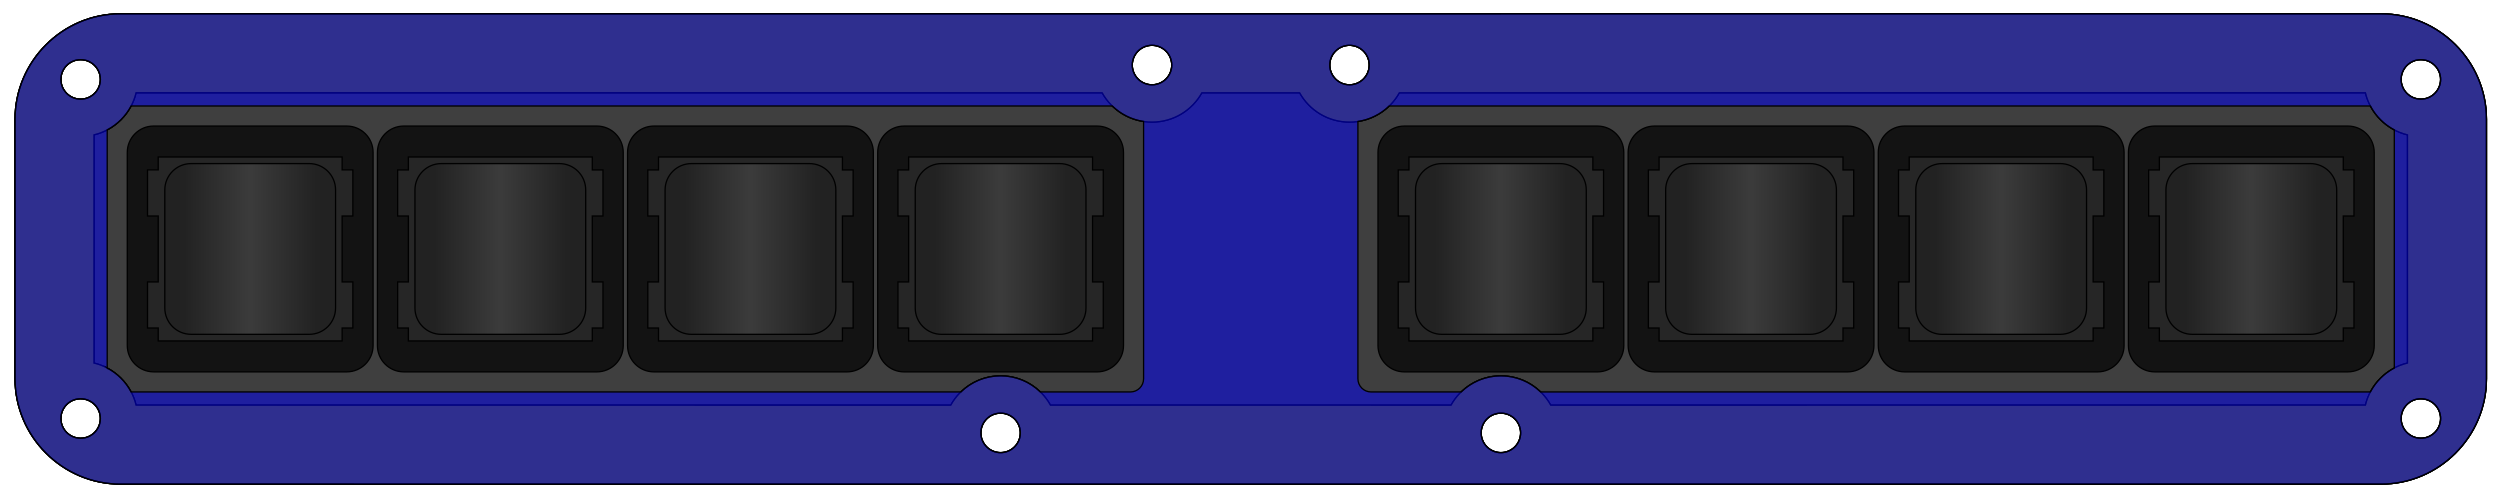
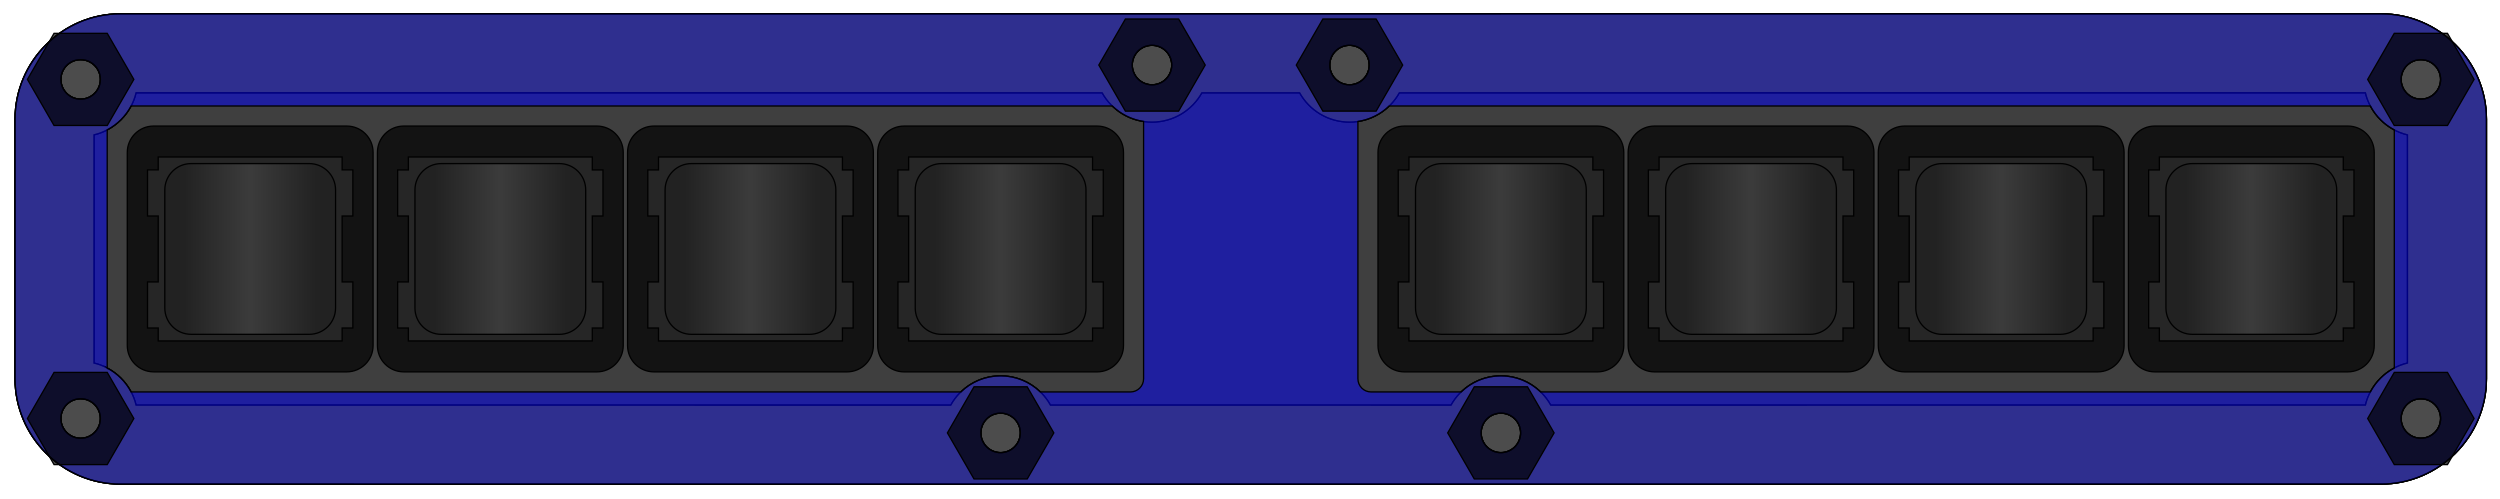
<svg xmlns="http://www.w3.org/2000/svg" height="142.946" stroke-opacity="1" viewBox="0 0 717 143" font-size="1" width="717.432" stroke="rgb(0,0,0)" version="1.1">
  <defs />
  <g stroke-linejoin="miter" stroke-opacity="1.0" fill-opacity="0.5" stroke="rgb(0,0,0)" stroke-width="0.378" fill="rgb(0,0,0)" stroke-linecap="butt" stroke-miterlimit="10.0">
    <path d="M 3.969,108.737 c 0,-24.844 0.001,-49.688 0.001 -74.532c 0,-16.608 13.629,-30.236 30.237 -30.236c 23.937,0 47.874,0.001 71.811 0.001c 0.907,0 1.814,0 2.721 0c 0.002,-0 0.003,-0 0.005 -0c 23.028,0 46.057,0.001 69.085 0.001c 0.907,0 1.814,0 2.721 0c 0.002,-0 0.003,-0 0.005 -0c 23.028,0 46.057,0.001 69.085 0.001c 0.907,0 1.814,0 2.721 0c 11.515,0 23.03,0 34.545 0.001c 23.937,-0 47.873,-0 71.81 -0c 23.869,-0 47.738,-0 71.608 -0c 0.068,-0 0.135,-0 0.202 -0c 11.515,-0 23.03,-0 34.545 -0.001c 0.907,-0 1.814,-0 2.721 -0c 23.028,-0 46.057,-0.001 69.085 -0.001c 0.002,-0 0.003,-0 0.005 -0c 0.907,-0 1.814,-0 2.721 -0c 23.028,-0 46.057,-0.001 69.085 -0.001c 0.002,-0 0.003,-0 0.005 -0c 0.907,-0 1.814,-0 2.721 -0c 23.937,-0 47.874,-0.001 71.811 -0.001c 16.608,-0 30.236,13.628 30.237 30.236c 0,24.844 0.001,49.688 0.001 74.532c 0,0 0,0 0 0c 0,16.608 -13.628,30.236 -30.236 30.236c -23.937,0 -47.874,0.001 -71.811 0.001c -0.907,0 -1.814,0 -2.721 0c -23.03,0 -46.06,0.001 -69.09 0.001c -0.907,0 -1.814,0 -2.721 0c -23.03,0 -46.06,0.001 -69.09 0.001c -0.907,0 -1.814,0 -2.721 0c -11.515,0 -23.03,0 -34.545 0.001c -0.067,-0 -0.135,-0 -0.202 -0c -12.355,0 -24.709,0 -37.064 0.001c -0.066,-0 -0.133,-0 -0.199 -0.001c -11.449,-0 -22.898,-0 -34.347 -0c -11.449,-0 -22.898,-0 -34.347 -0c -0.066,0 -0.133,0.001 -0.199 0.001c -12.422,-0 -24.844,-0 -37.266 -0.001c -11.515,-0 -23.03,-0 -34.545 -0.001c -0.907,-0 -1.814,-0 -2.721 -0c -23.03,-0 -46.06,-0.001 -69.09 -0.001c -0.907,-0 -1.814,-0 -2.721 -0c -23.03,-0 -46.06,-0.001 -69.09 -0.001c -0.907,-0 -1.814,-0 -2.721 -0c -23.937,-0 -47.874,-0.001 -71.811 -0.001c -16.608,-0 -30.236,-13.629 -30.236 -30.236c 0,-0 0,-0 -0 -0ZM 17.128,120.144 c 0,3.131 2.538,5.669 5.669 5.669c 3.131,-0 5.669,-2.538 5.669 -5.669c 0,-3.131 -2.538,-5.669 -5.669 -5.669c -3.131,-0 -5.669,2.538 -5.669 5.669ZM 17.13,22.797 c 0,3.131 2.538,5.669 5.669 5.669c 3.131,-0 5.669,-2.538 5.669 -5.669c 0,-3.131 -2.538,-5.669 -5.669 -5.669c -3.131,-0 -5.669,2.538 -5.669 5.669ZM 281.235,124.275 c 0,3.131 2.538,5.669 5.669 5.669c 3.131,-0 5.669,-2.538 5.669 -5.669c 0,-3.131 -2.538,-5.669 -5.669 -5.669c -3.131,-0 -5.669,2.538 -5.669 5.669ZM 324.7,18.675 c 0,3.131 2.538,5.669 5.669 5.669c 3.131,-0 5.669,-2.538 5.669 -5.669c 0,-3.131 -2.538,-5.669 -5.669 -5.669c -3.131,-0 -5.669,2.538 -5.669 5.669ZM 381.393,18.675 c 0,3.131 2.538,5.669 5.669 5.669c 3.131,-0 5.669,-2.538 5.669 -5.669c 0,-3.131 -2.538,-5.669 -5.669 -5.669c -3.131,-0 -5.669,2.538 -5.669 5.669ZM 424.858,124.275 c 0,3.131 2.538,5.669 5.669 5.669c 3.131,-0 5.669,-2.538 5.669 -5.669c 0,-3.131 -2.538,-5.669 -5.669 -5.669c -3.131,-0 -5.669,2.538 -5.669 5.669ZM 688.964,22.797 c 0,3.131 2.538,5.669 5.669 5.669c 3.131,-0 5.669,-2.538 5.669 -5.669c 0,-3.131 -2.538,-5.669 -5.669 -5.669c -3.131,-0 -5.669,2.538 -5.669 5.669ZM 688.965,120.144 c 0,3.131 2.538,5.669 5.669 5.669c 3.131,-0 5.669,-2.538 5.669 -5.669c 0,-3.131 -2.538,-5.669 -5.669 -5.669c -3.131,-0 -5.669,2.538 -5.669 5.669Z" />
  </g>
  <g stroke-linejoin="miter" stroke-opacity="1.0" fill-opacity="0.5" stroke="rgb(0,0,0)" stroke-width="0.378" fill="rgb(128,128,128)" stroke-linecap="butt" stroke-miterlimit="10.0">
    <path d="M 26.646,104.221 c 0,-21.834 0.001,-43.667 0.001 -65.501c 5.954,-1.434 10.641,-6.12 12.075 -12.074c 22.432,0 44.864,0.001 67.296 0.001c 0.907,0 1.814,0 2.721 0c 0.002,-0 0.003,-0 0.005 -0c 23.028,0 46.057,0.001 69.085 0.001c 0.907,0 1.814,0 2.721 0c 0.002,-0 0.003,-0 0.005 -0c 23.028,0 46.057,0.001 69.085 0.001c 0.907,0 1.814,0 2.721 0c 11.515,0 23.03,0 34.545 0.001c 9.718,-0 19.437,-0 29.155 -0c 2.8,5.013 8.159,8.403 14.309 8.403c 6.15,-0 11.508,-3.39 14.309 -8.403c 4.679,-0 9.359,-0 14.038 -0c 4.679,-0 9.359,-0 14.038 -0c 2.8,5.013 8.159,8.403 14.309 8.403c 6.15,-0 11.508,-3.39 14.309 -8.403c 9.718,-0 19.437,-0 29.155 -0c 11.515,-0 23.03,-0 34.545 -0.001c 0.907,-0 1.814,-0 2.721 -0c 23.028,-0 46.057,-0.001 69.085 -0.001c 0.002,-0 0.003,-0 0.005 -0c 0.907,-0 1.814,-0 2.721 -0c 23.028,-0 46.057,-0.001 69.085 -0.001c 0.002,-0 0.003,-0 0.005 -0c 0.907,-0 1.814,-0 2.721 -0c 22.432,-0 44.864,-0.001 67.296 -0.001c 1.434,5.954 6.121,10.641 12.075 12.074c 0,21.834 0.001,43.667 0.001 65.501c -5.954,1.434 -10.641,6.121 -12.074 12.075c -22.432,0 -44.864,0.001 -67.296 0.001c -0.907,0 -1.814,0 -2.721 0c -23.03,0 -46.06,0.001 -69.09 0.001c -0.907,0 -1.814,0 -2.721 0c -23.03,0 -46.06,0.001 -69.09 0.001c -0.907,0 -1.814,0 -2.721 0c -6.745,0 -13.491,0 -20.236 0c -2.8,-5.013 -8.158,-8.403 -14.308 -8.403c -6.15,-0 -11.509,3.39 -14.309 8.403c -7.652,0 -15.305,0 -22.957 0c -0.033,-0 -0.067,-0 -0.1 -0.001c -11.482,-0 -22.964,-0 -34.446 -0c -11.482,-0 -22.964,-0 -34.446 -0c -0.033,0 -0.067,0.001 -0.1 0.001c -7.652,-0 -15.305,-0 -22.957 -0c -2.8,-5.013 -8.159,-8.403 -14.309 -8.403c -6.15,-0 -11.508,3.39 -14.308 8.403c -6.745,-0 -13.491,-0 -20.236 -0c -0.907,-0 -1.814,-0 -2.721 -0c -23.03,-0 -46.06,-0.001 -69.09 -0.001c -0.907,-0 -1.814,-0 -2.721 -0c -23.03,-0 -46.06,-0.001 -69.09 -0.001c -0.907,-0 -1.814,-0 -2.721 -0c -22.432,-0 -44.864,-0.001 -67.296 -0.001c -1.434,-5.954 -6.12,-10.641 -12.074 -12.075Z" />
  </g>
  <g stroke-linejoin="miter" stroke-opacity="1.0" fill-opacity="0.5" stroke="rgb(0,0,0)" stroke-width="0.378" fill="rgb(255,255,0)" stroke-linecap="butt" stroke-miterlimit="10.0">
    <path d="M 3.969,108.737 c 0,-24.844 0.001,-49.688 0.001 -74.532c 0,-16.608 13.629,-30.236 30.237 -30.236c 23.937,0 47.874,0.001 71.811 0.001c 0.907,0 1.814,0 2.721 0c 0.002,-0 0.003,-0 0.005 -0c 23.028,0 46.057,0.001 69.085 0.001c 0.907,0 1.814,0 2.721 0c 0.002,-0 0.003,-0 0.005 -0c 23.028,0 46.057,0.001 69.085 0.001c 0.907,0 1.814,0 2.721 0c 11.515,0 23.03,0 34.545 0.001c 23.937,-0 47.873,-0 71.81 -0c 23.869,-0 47.738,-0 71.608 -0c 0.068,-0 0.135,-0 0.202 -0c 11.515,-0 23.03,-0 34.545 -0.001c 0.907,-0 1.814,-0 2.721 -0c 23.028,-0 46.057,-0.001 69.085 -0.001c 0.002,-0 0.003,-0 0.005 -0c 0.907,-0 1.814,-0 2.721 -0c 23.028,-0 46.057,-0.001 69.085 -0.001c 0.002,-0 0.003,-0 0.005 -0c 0.907,-0 1.814,-0 2.721 -0c 23.937,-0 47.874,-0.001 71.811 -0.001c 16.608,-0 30.236,13.628 30.237 30.236c 0,24.844 0.001,49.688 0.001 74.532c 0,0 0,0 0 0c 0,16.608 -13.628,30.236 -30.236 30.236c -23.937,0 -47.874,0.001 -71.811 0.001c -0.907,0 -1.814,0 -2.721 0c -23.03,0 -46.06,0.001 -69.09 0.001c -0.907,0 -1.814,0 -2.721 0c -23.03,0 -46.06,0.001 -69.09 0.001c -0.907,0 -1.814,0 -2.721 0c -11.515,0 -23.03,0 -34.545 0.001c -0.067,-0 -0.135,-0 -0.202 -0c -12.355,0 -24.709,0 -37.064 0.001c -0.066,-0 -0.133,-0 -0.199 -0.001c -11.449,-0 -22.898,-0 -34.347 -0c -11.449,-0 -22.898,-0 -34.347 -0c -0.066,0 -0.133,0.001 -0.199 0.001c -12.422,-0 -24.844,-0 -37.266 -0.001c -11.515,-0 -23.03,-0 -34.545 -0.001c -0.907,-0 -1.814,-0 -2.721 -0c -23.03,-0 -46.06,-0.001 -69.09 -0.001c -0.907,-0 -1.814,-0 -2.721 -0c -23.03,-0 -46.06,-0.001 -69.09 -0.001c -0.907,-0 -1.814,-0 -2.721 -0c -23.937,-0 -47.874,-0.001 -71.811 -0.001c -16.608,-0 -30.236,-13.629 -30.236 -30.236c 0,-0 0,-0 -0 -0ZM 26.646,104.221 c 5.954,1.434 10.64,6.121 12.074 12.075c 22.432,0 44.864,0.001 67.296 0.001c 0.907,0 1.814,0 2.721 0c 23.03,0 46.06,0.001 69.09 0.001c 0.907,0 1.814,0 2.721 0c 23.03,0 46.06,0.001 69.09 0.001c 0.907,0 1.814,0 2.721 0c 6.745,0 13.491,0 20.236 0c 2.8,-5.013 8.158,-8.403 14.308 -8.403c 6.15,-0 11.509,3.39 14.309 8.403c 7.652,0 15.305,0 22.957 0c 0.033,-0 0.067,-0 0.1 -0.001c 11.482,-0 22.964,-0 34.446 -0c 11.482,-0 22.964,-0 34.446 -0c 0.033,0 0.067,0.001 0.1 0.001c 7.652,-0 15.305,-0 22.957 -0c 2.8,-5.013 8.159,-8.403 14.309 -8.403c 6.15,-0 11.508,3.39 14.308 8.403c 6.745,-0 13.491,-0 20.236 -0c 0.907,-0 1.814,-0 2.721 -0c 23.03,-0 46.06,-0.001 69.09 -0.001c 0.907,-0 1.814,-0 2.721 -0c 23.03,-0 46.06,-0.001 69.09 -0.001c 0.907,-0 1.814,-0 2.721 -0c 22.432,-0 44.864,-0.001 67.296 -0.001c 1.434,-5.954 6.12,-10.641 12.074 -12.075c -0,-21.834 -0.001,-43.667 -0.001 -65.501c -5.954,-1.434 -10.641,-6.12 -12.075 -12.074c -22.432,0 -44.864,0.001 -67.296 0.001c -0.907,0 -1.814,0 -2.721 0c -0.002,-0 -0.003,-0 -0.005 -0c -23.028,0 -46.057,0.001 -69.085 0.001c -0.907,0 -1.814,0 -2.721 0c -0.002,-0 -0.003,-0 -0.005 -0c -23.028,0 -46.057,0.001 -69.085 0.001c -0.907,0 -1.814,0 -2.721 0c -11.515,0 -23.03,0 -34.545 0.001c -9.718,-0 -19.437,-0 -29.155 -0c -2.8,5.013 -8.159,8.403 -14.309 8.403c -6.15,-0 -11.508,-3.39 -14.309 -8.403c -4.679,-0 -9.359,-0 -14.038 -0c -4.679,-0 -9.359,-0 -14.038 -0c -2.8,5.013 -8.159,8.403 -14.309 8.403c -6.15,-0 -11.508,-3.39 -14.309 -8.403c -9.718,-0 -19.437,-0 -29.155 -0c -11.515,-0 -23.03,-0 -34.545 -0.001c -0.907,-0 -1.814,-0 -2.721 -0c -23.028,-0 -46.057,-0.001 -69.085 -0.001c -0.002,-0 -0.003,-0 -0.005 -0c -0.907,-0 -1.814,-0 -2.721 -0c -23.028,-0 -46.057,-0.001 -69.085 -0.001c -0.002,-0 -0.003,-0 -0.005 -0c -0.907,-0 -1.814,-0 -2.721 -0c -22.432,-0 -44.864,-0.001 -67.296 -0.001c -1.434,5.954 -6.121,10.641 -12.075 12.074c -0,21.834 -0.001,43.667 -0.001 65.501ZM 17.128,120.144 c 0,3.131 2.538,5.669 5.669 5.669c 3.131,-0 5.669,-2.538 5.669 -5.669c 0,-3.131 -2.538,-5.669 -5.669 -5.669c -3.131,-0 -5.669,2.538 -5.669 5.669ZM 17.13,22.797 c 0,3.131 2.538,5.669 5.669 5.669c 3.131,-0 5.669,-2.538 5.669 -5.669c 0,-3.131 -2.538,-5.669 -5.669 -5.669c -3.131,-0 -5.669,2.538 -5.669 5.669ZM 281.235,124.275 c 0,3.131 2.538,5.669 5.669 5.669c 3.131,-0 5.669,-2.538 5.669 -5.669c 0,-3.131 -2.538,-5.669 -5.669 -5.669c -3.131,-0 -5.669,2.538 -5.669 5.669ZM 324.7,18.675 c 0,3.131 2.538,5.669 5.669 5.669c 3.131,-0 5.669,-2.538 5.669 -5.669c 0,-3.131 -2.538,-5.669 -5.669 -5.669c -3.131,-0 -5.669,2.538 -5.669 5.669ZM 381.393,18.675 c 0,3.131 2.538,5.669 5.669 5.669c 3.131,-0 5.669,-2.538 5.669 -5.669c 0,-3.131 -2.538,-5.669 -5.669 -5.669c -3.131,-0 -5.669,2.538 -5.669 5.669ZM 424.858,124.275 c 0,3.131 2.538,5.669 5.669 5.669c 3.131,-0 5.669,-2.538 5.669 -5.669c 0,-3.131 -2.538,-5.669 -5.669 -5.669c -3.131,-0 -5.669,2.538 -5.669 5.669ZM 688.964,22.797 c 0,3.131 2.538,5.669 5.669 5.669c 3.131,-0 5.669,-2.538 5.669 -5.669c 0,-3.131 -2.538,-5.669 -5.669 -5.669c -3.131,-0 -5.669,2.538 -5.669 5.669ZM 688.965,120.144 c 0,3.131 2.538,5.669 5.669 5.669c 3.131,-0 5.669,-2.538 5.669 -5.669c 0,-3.131 -2.538,-5.669 -5.669 -5.669c -3.131,-0 -5.669,2.538 -5.669 5.669Z" />
  </g>
  <g stroke-linejoin="miter" stroke-opacity="1.0" fill-opacity="0.5" stroke="rgb(0,0,0)" stroke-width="0.378" fill="rgb(0,0,0)" stroke-linecap="butt" stroke-miterlimit="10.0">
    <path d="M 3.969,108.737 c 0,-24.844 0.001,-49.688 0.001 -74.532c 0,-16.608 13.629,-30.236 30.237 -30.236c 23.937,0 47.874,0.001 71.811 0.001c 0.907,0 1.814,0 2.721 0c 0.002,-0 0.003,-0 0.005 -0c 23.028,0 46.057,0.001 69.085 0.001c 0.907,0 1.814,0 2.721 0c 0.002,-0 0.003,-0 0.005 -0c 23.028,0 46.057,0.001 69.085 0.001c 0.907,0 1.814,0 2.721 0c 11.515,0 23.03,0 34.545 0.001c 23.937,-0 47.873,-0 71.81 -0c 23.869,-0 47.738,-0 71.608 -0c 0.068,-0 0.135,-0 0.202 -0c 11.515,-0 23.03,-0 34.545 -0.001c 0.907,-0 1.814,-0 2.721 -0c 23.028,-0 46.057,-0.001 69.085 -0.001c 0.002,-0 0.003,-0 0.005 -0c 0.907,-0 1.814,-0 2.721 -0c 23.028,-0 46.057,-0.001 69.085 -0.001c 0.002,-0 0.003,-0 0.005 -0c 0.907,-0 1.814,-0 2.721 -0c 23.937,-0 47.874,-0.001 71.811 -0.001c 16.608,-0 30.236,13.628 30.237 30.236c 0,24.844 0.001,49.688 0.001 74.532c 0,0 0,0 0 0c 0,16.608 -13.628,30.236 -30.236 30.236c -23.937,0 -47.874,0.001 -71.811 0.001c -0.907,0 -1.814,0 -2.721 0c -23.03,0 -46.06,0.001 -69.09 0.001c -0.907,0 -1.814,0 -2.721 0c -23.03,0 -46.06,0.001 -69.09 0.001c -0.907,0 -1.814,0 -2.721 0c -11.515,0 -23.03,0 -34.545 0.001c -0.067,-0 -0.135,-0 -0.202 -0c -12.355,0 -24.709,0 -37.064 0.001c -0.066,-0 -0.133,-0 -0.199 -0.001c -11.449,-0 -22.898,-0 -34.347 -0c -11.449,-0 -22.898,-0 -34.347 -0c -0.066,0 -0.133,0.001 -0.199 0.001c -12.422,-0 -24.844,-0 -37.266 -0.001c -11.515,-0 -23.03,-0 -34.545 -0.001c -0.907,-0 -1.814,-0 -2.721 -0c -23.03,-0 -46.06,-0.001 -69.09 -0.001c -0.907,-0 -1.814,-0 -2.721 -0c -23.03,-0 -46.06,-0.001 -69.09 -0.001c -0.907,-0 -1.814,-0 -2.721 -0c -23.937,-0 -47.874,-0.001 -71.811 -0.001c -16.608,-0 -30.236,-13.629 -30.236 -30.236c 0,-0 0,-0 -0 -0ZM 41.999,94.165 c 1.024,0 2.048,0 3.072 0c -0,1.235 -0,2.47 -0 3.706c 17.6,0 35.2,0.001 52.8 0.001c 0,-1.235 0,-2.47 0 -3.706c 1.024,0 2.048,0 3.072 0c 0,-4.41 0,-8.819 0 -13.229c -1.024,-0 -2.048,-0 -3.072 -0c 0,-6.31 0,-12.621 0 -18.931c 1.024,0 2.048,0 3.072 0c 0,-4.41 0,-8.819 0 -13.229c -1.024,-0 -2.048,-0 -3.072 -0c 0,-1.235 0,-2.47 0 -3.706c -17.6,-0 -35.2,-0.001 -52.8 -0.001c -0,1.235 -0,2.47 -0 3.706c -1.024,-0 -2.048,-0 -3.072 -0c -0,4.41 -0,8.819 -0 13.229c 1.024,0 2.048,0 3.072 0c -0,6.31 -0,12.621 -0 18.931c -1.024,-0 -2.048,-0 -3.072 -0c -0,4.41 -0,8.819 -0 13.229ZM 113.81,94.167 c 1.024,0 2.048,0 3.072 0c -0,1.235 -0,2.47 -0 3.706c 17.6,0 35.2,0.001 52.8 0.001c 0,-1.235 0,-2.47 0 -3.706c 1.024,0 2.048,0 3.072 0c 0,-4.41 0,-8.819 0 -13.229c -1.024,-0 -2.048,-0 -3.072 -0c 0,-6.31 0,-12.621 0 -18.931c 1.024,0 2.048,0 3.072 0c 0,-4.41 0,-8.819 0 -13.229c -1.024,-0 -2.048,-0 -3.072 -0c 0,-1.235 0,-2.47 0 -3.706c -17.6,-0 -35.2,-0.001 -52.8 -0.001c -0,1.235 -0,2.47 -0 3.706c -1.024,-0 -2.048,-0 -3.072 -0c -0,4.41 -0,8.819 -0 13.229c 1.024,0 2.048,0 3.072 0c -0,6.31 -0,12.621 -0 18.931c -1.024,-0 -2.048,-0 -3.072 -0c -0,4.41 -0,8.819 -0 13.229ZM 185.621,94.168 c 1.024,0 2.048,0 3.072 0c -0,1.235 -0,2.47 -0 3.706c 17.6,0 35.2,0.001 52.8 0.001c 0,-1.235 0,-2.47 0 -3.706c 1.024,0 2.048,0 3.072 0c 0,-4.41 0,-8.819 0 -13.229c -1.024,-0 -2.048,-0 -3.072 -0c 0,-6.31 0,-12.621 0 -18.931c 1.024,0 2.048,0 3.072 0c 0,-4.41 0,-8.819 0 -13.229c -1.024,-0 -2.048,-0 -3.072 -0c 0,-1.235 0,-2.47 0 -3.706c -17.6,-0 -35.2,-0.001 -52.8 -0.001c -0,1.235 -0,2.47 -0 3.706c -1.024,-0 -2.048,-0 -3.072 -0c -0,4.41 -0,8.819 -0 13.229c 1.024,0 2.048,0 3.072 0c -0,6.31 -0,12.621 -0 18.931c -1.024,-0 -2.048,-0 -3.072 -0c -0,4.41 -0,8.819 -0 13.229ZM 257.432,94.169 c 1.024,0 2.048,0 3.072 0c -0,1.235 -0,2.47 -0 3.706c 17.6,0 35.2,0.001 52.8 0.001c 0,-1.235 0,-2.47 0 -3.706c 1.024,0 2.048,0 3.072 0c 0,-4.41 0,-8.819 0 -13.229c -1.024,-0 -2.048,-0 -3.072 -0c 0,-6.31 0,-12.621 0 -18.931c 1.024,0 2.048,0 3.072 0c 0,-4.41 0,-8.819 0 -13.229c -1.024,-0 -2.048,-0 -3.072 -0c 0,-1.235 0,-2.47 0 -3.706c -17.6,-0 -35.2,-0.001 -52.8 -0.001c -0,1.235 -0,2.47 -0 3.706c -1.024,-0 -2.048,-0 -3.072 -0c -0,4.41 -0,8.819 -0 13.229c 1.024,0 2.048,0 3.072 0c -0,6.31 -0,12.621 -0 18.931c -1.024,-0 -2.048,-0 -3.072 -0c -0,4.41 -0,8.819 -0 13.229ZM 401.055,48.781 c 0,4.41 0,8.819 0 13.229c 1.024,-0 2.048,-0 3.072 -0c 0,6.31 0,12.621 0 18.931c -1.024,0 -2.048,0 -3.072 0c 0,4.41 0,8.819 0 13.229c 1.024,-0 2.048,-0 3.072 -0c 0,1.235 0,2.47 0 3.706c 17.6,-0 35.2,-0.001 52.8 -0.001c -0,-1.235 -0,-2.47 -0 -3.706c 1.024,-0 2.048,-0 3.072 -0c -0,-4.41 -0,-8.819 -0 -13.229c -1.024,0 -2.048,0 -3.072 0c -0,-6.31 -0,-12.621 -0 -18.931c 1.024,-0 2.048,-0 3.072 -0c -0,-4.41 -0,-8.819 -0 -13.229c -1.024,0 -2.048,0 -3.072 0c -0,-1.235 -0,-2.47 -0 -3.706c -17.6,0 -35.2,0.001 -52.8 0.001c 0,1.235 0,2.47 0 3.706c -1.024,0 -2.048,0 -3.072 0ZM 472.865,48.78 c 0,4.41 0,8.819 0 13.229c 1.024,-0 2.048,-0 3.072 -0c 0,6.31 0,12.621 0 18.931c -1.024,0 -2.048,0 -3.072 0c 0,4.41 0,8.819 0 13.229c 1.024,-0 2.048,-0 3.072 -0c 0,1.235 0,2.47 0 3.706c 17.6,-0 35.2,-0.001 52.8 -0.001c -0,-1.235 -0,-2.47 -0 -3.706c 1.024,-0 2.048,-0 3.072 -0c -0,-4.41 -0,-8.819 -0 -13.229c -1.024,0 -2.048,0 -3.072 0c -0,-6.31 -0,-12.621 -0 -18.931c 1.024,-0 2.048,-0 3.072 -0c -0,-4.41 -0,-8.819 -0 -13.229c -1.024,0 -2.048,0 -3.072 0c -0,-1.235 -0,-2.47 -0 -3.706c -17.6,0 -35.2,0.001 -52.8 0.001c 0,1.235 0,2.47 0 3.706c -1.024,0 -2.048,0 -3.072 0ZM 544.677,48.779 c 0,4.41 0,8.819 0 13.229c 1.024,-0 2.048,-0 3.072 -0c 0,6.31 0,12.621 0 18.931c -1.024,0 -2.048,0 -3.072 0c 0,4.41 0,8.819 0 13.229c 1.024,-0 2.048,-0 3.072 -0c 0,1.235 0,2.47 0 3.706c 17.6,-0 35.2,-0.001 52.8 -0.001c -0,-1.235 -0,-2.47 -0 -3.706c 1.024,-0 2.048,-0 3.072 -0c -0,-4.41 -0,-8.819 -0 -13.229c -1.024,0 -2.048,0 -3.072 0c -0,-6.31 -0,-12.621 -0 -18.931c 1.024,-0 2.048,-0 3.072 -0c -0,-4.41 -0,-8.819 -0 -13.229c -1.024,0 -2.048,0 -3.072 0c -0,-1.235 -0,-2.47 -0 -3.706c -17.6,0 -35.2,0.001 -52.8 0.001c 0,1.235 0,2.47 0 3.706c -1.024,0 -2.048,0 -3.072 0ZM 616.487,48.778 c 0,4.41 0,8.819 0 13.229c 1.024,-0 2.048,-0 3.072 -0c 0,6.31 0,12.621 0 18.931c -1.024,0 -2.048,0 -3.072 0c 0,4.41 0,8.819 0 13.229c 1.024,-0 2.048,-0 3.072 -0c 0,1.235 0,2.47 0 3.706c 17.6,-0 35.2,-0.001 52.8 -0.001c -0,-1.235 -0,-2.47 -0 -3.706c 1.024,-0 2.048,-0 3.072 -0c -0,-4.41 -0,-8.819 -0 -13.229c -1.024,0 -2.048,0 -3.072 0c -0,-6.31 -0,-12.621 -0 -18.931c 1.024,-0 2.048,-0 3.072 -0c -0,-4.41 -0,-8.819 -0 -13.229c -1.024,0 -2.048,0 -3.072 0c -0,-1.235 -0,-2.47 -0 -3.706c -17.6,0 -35.2,0.001 -52.8 0.001c 0,1.235 0,2.47 0 3.706c -1.024,0 -2.048,0 -3.072 0ZM 17.128,120.144 c 0,3.131 2.538,5.669 5.669 5.669c 3.131,-0 5.669,-2.538 5.669 -5.669c 0,-3.131 -2.538,-5.669 -5.669 -5.669c -3.131,-0 -5.669,2.538 -5.669 5.669ZM 17.13,22.797 c 0,3.131 2.538,5.669 5.669 5.669c 3.131,-0 5.669,-2.538 5.669 -5.669c 0,-3.131 -2.538,-5.669 -5.669 -5.669c -3.131,-0 -5.669,2.538 -5.669 5.669ZM 281.235,124.275 c 0,3.131 2.538,5.669 5.669 5.669c 3.131,-0 5.669,-2.538 5.669 -5.669c 0,-3.131 -2.538,-5.669 -5.669 -5.669c -3.131,-0 -5.669,2.538 -5.669 5.669ZM 324.7,18.675 c 0,3.131 2.538,5.669 5.669 5.669c 3.131,-0 5.669,-2.538 5.669 -5.669c 0,-3.131 -2.538,-5.669 -5.669 -5.669c -3.131,-0 -5.669,2.538 -5.669 5.669ZM 381.393,18.675 c 0,3.131 2.538,5.669 5.669 5.669c 3.131,-0 5.669,-2.538 5.669 -5.669c 0,-3.131 -2.538,-5.669 -5.669 -5.669c -3.131,-0 -5.669,2.538 -5.669 5.669ZM 424.858,124.275 c 0,3.131 2.538,5.669 5.669 5.669c 3.131,-0 5.669,-2.538 5.669 -5.669c 0,-3.131 -2.538,-5.669 -5.669 -5.669c -3.131,-0 -5.669,2.538 -5.669 5.669ZM 688.964,22.797 c 0,3.131 2.538,5.669 5.669 5.669c 3.131,-0 5.669,-2.538 5.669 -5.669c 0,-3.131 -2.538,-5.669 -5.669 -5.669c -3.131,-0 -5.669,2.538 -5.669 5.669ZM 688.965,120.144 c 0,3.131 2.538,5.669 5.669 5.669c 3.131,-0 5.669,-2.538 5.669 -5.669c 0,-3.131 -2.538,-5.669 -5.669 -5.669c -3.131,-0 -5.669,2.538 -5.669 5.669Z" />
  </g>
  <g stroke-linejoin="miter" stroke-opacity="1.0" fill-opacity="0.5" stroke="rgb(0,0,0)" stroke-width="0.378" fill="rgb(0,0,255)" stroke-linecap="butt" stroke-miterlimit="10.0">
    <path d="M 3.969,108.737 c 0,-24.844 0.001,-49.688 0.001 -74.532c 0,-16.608 13.629,-30.236 30.237 -30.236c 23.937,0 47.874,0.001 71.811 0.001c 0.907,0 1.814,0 2.721 0c 0.002,-0 0.003,-0 0.005 -0c 23.028,0 46.057,0.001 69.085 0.001c 0.907,0 1.814,0 2.721 0c 0.002,-0 0.003,-0 0.005 -0c 23.028,0 46.057,0.001 69.085 0.001c 0.907,0 1.814,0 2.721 0c 11.515,0 23.03,0 34.545 0.001c 23.937,-0 47.873,-0 71.81 -0c 23.869,-0 47.738,-0 71.608 -0c 0.068,-0 0.135,-0 0.202 -0c 11.515,-0 23.03,-0 34.545 -0.001c 0.907,-0 1.814,-0 2.721 -0c 23.028,-0 46.057,-0.001 69.085 -0.001c 0.002,-0 0.003,-0 0.005 -0c 0.907,-0 1.814,-0 2.721 -0c 23.028,-0 46.057,-0.001 69.085 -0.001c 0.002,-0 0.003,-0 0.005 -0c 0.907,-0 1.814,-0 2.721 -0c 23.937,-0 47.874,-0.001 71.811 -0.001c 16.608,-0 30.236,13.628 30.237 30.236c 0,24.844 0.001,49.688 0.001 74.532c 0,0 0,0 0 0c 0,16.608 -13.628,30.236 -30.236 30.236c -23.937,0 -47.874,0.001 -71.811 0.001c -0.907,0 -1.814,0 -2.721 0c -23.03,0 -46.06,0.001 -69.09 0.001c -0.907,0 -1.814,0 -2.721 0c -23.03,0 -46.06,0.001 -69.09 0.001c -0.907,0 -1.814,0 -2.721 0c -11.515,0 -23.03,0 -34.545 0.001c -0.067,-0 -0.135,-0 -0.202 -0c -12.355,0 -24.709,0 -37.064 0.001c -0.066,-0 -0.133,-0 -0.199 -0.001c -11.449,-0 -22.898,-0 -34.347 -0c -11.449,-0 -22.898,-0 -34.347 -0c -0.066,0 -0.133,0.001 -0.199 0.001c -12.422,-0 -24.844,-0 -37.266 -0.001c -11.515,-0 -23.03,-0 -34.545 -0.001c -0.907,-0 -1.814,-0 -2.721 -0c -23.03,-0 -46.06,-0.001 -69.09 -0.001c -0.907,-0 -1.814,-0 -2.721 -0c -23.03,-0 -46.06,-0.001 -69.09 -0.001c -0.907,-0 -1.814,-0 -2.721 -0c -23.937,-0 -47.874,-0.001 -71.811 -0.001c -16.608,-0 -30.236,-13.629 -30.236 -30.236c 0,-0 0,-0 -0 -0ZM 30.425,105.648 c 2.925,1.542 5.326,3.944 6.869 6.869c 22.907,0 45.815,0.001 68.722 0.001c 0.907,0 1.814,0 2.721 0c 23.03,0 46.06,0.001 69.09 0.001c 0.907,0 1.814,0 2.721 0c 23.03,0 46.06,0.001 69.09 0.001c 0.907,0 1.814,0 2.721 0c 7.713,0 15.427,0 23.14 0c 2.949,-2.862 6.971,-4.623 11.405 -4.623c 4.434,-0 8.456,1.762 11.405 4.624c 8.62,0 17.241,0 25.861 0.001c 2.087,0 3.78,-1.692 3.78 -3.78c 0,-24.622 0.001,-49.244 0.001 -73.866c -3.469,-0.513 -6.584,-2.115 -8.986 -4.446c -22.201,-0 -44.403,-0.001 -66.604 -0.001c -0.907,-0 -1.814,-0 -2.721 -0c -23.028,-0 -46.057,-0.001 -69.085 -0.001c -0.002,-0 -0.003,-0 -0.005 -0c -0.907,-0 -1.814,-0 -2.721 -0c -23.028,-0 -46.057,-0.001 -69.085 -0.001c -0.002,-0 -0.003,-0 -0.005 -0c -0.907,-0 -1.814,-0 -2.721 -0c -22.907,-0 -45.815,-0.001 -68.722 -0.001c -1.542,2.925 -3.944,5.326 -6.869 6.869c -0,22.785 -0.001,45.569 -0.001 68.354ZM 389.481,34.876 c 0,24.622 0.001,49.244 0.001 73.866c 0,2.087 1.692,3.78 3.78 3.78c 8.62,-0 17.241,-0 25.861 -0.001c 2.949,-2.862 6.971,-4.624 11.405 -4.624c 4.434,-0 8.456,1.762 11.405 4.623c 7.713,-0 15.427,-0 23.14 -0c 0.907,-0 1.814,-0 2.721 -0c 23.03,-0 46.06,-0.001 69.09 -0.001c 0.907,-0 1.814,-0 2.721 -0c 23.03,-0 46.06,-0.001 69.09 -0.001c 0.907,-0 1.814,-0 2.721 -0c 22.907,-0 45.815,-0.001 68.722 -0.001c 1.542,-2.925 3.944,-5.327 6.869 -6.869c -0,-22.785 -0.001,-45.569 -0.001 -68.354c -2.925,-1.542 -5.327,-3.944 -6.869 -6.869c -22.907,0 -45.815,0.001 -68.722 0.001c -0.907,0 -1.814,0 -2.721 0c -0.002,-0 -0.003,-0 -0.005 -0c -23.028,0 -46.057,0.001 -69.085 0.001c -0.907,0 -1.814,0 -2.721 0c -0.002,-0 -0.003,-0 -0.005 -0c -23.028,0 -46.057,0.001 -69.085 0.001c -0.907,0 -1.814,0 -2.721 0c -22.201,0 -44.403,0.001 -66.604 0.001c -2.402,2.331 -5.517,3.932 -8.986 4.446ZM 17.128,120.144 c 0,3.131 2.538,5.669 5.669 5.669c 3.131,-0 5.669,-2.538 5.669 -5.669c 0,-3.131 -2.538,-5.669 -5.669 -5.669c -3.131,-0 -5.669,2.538 -5.669 5.669ZM 17.13,22.797 c 0,3.131 2.538,5.669 5.669 5.669c 3.131,-0 5.669,-2.538 5.669 -5.669c 0,-3.131 -2.538,-5.669 -5.669 -5.669c -3.131,-0 -5.669,2.538 -5.669 5.669ZM 281.235,124.275 c 0,3.131 2.538,5.669 5.669 5.669c 3.131,-0 5.669,-2.538 5.669 -5.669c 0,-3.131 -2.538,-5.669 -5.669 -5.669c -3.131,-0 -5.669,2.538 -5.669 5.669ZM 324.7,18.675 c 0,3.131 2.538,5.669 5.669 5.669c 3.131,-0 5.669,-2.538 5.669 -5.669c 0,-3.131 -2.538,-5.669 -5.669 -5.669c -3.131,-0 -5.669,2.538 -5.669 5.669ZM 381.393,18.675 c 0,3.131 2.538,5.669 5.669 5.669c 3.131,-0 5.669,-2.538 5.669 -5.669c 0,-3.131 -2.538,-5.669 -5.669 -5.669c -3.131,-0 -5.669,2.538 -5.669 5.669ZM 424.858,124.275 c 0,3.131 2.538,5.669 5.669 5.669c 3.131,-0 5.669,-2.538 5.669 -5.669c 0,-3.131 -2.538,-5.669 -5.669 -5.669c -3.131,-0 -5.669,2.538 -5.669 5.669ZM 688.964,22.797 c 0,3.131 2.538,5.669 5.669 5.669c 3.131,-0 5.669,-2.538 5.669 -5.669c 0,-3.131 -2.538,-5.669 -5.669 -5.669c -3.131,-0 -5.669,2.538 -5.669 5.669ZM 688.965,120.144 c 0,3.131 2.538,5.669 5.669 5.669c 3.131,-0 5.669,-2.538 5.669 -5.669c 0,-3.131 -2.538,-5.669 -5.669 -5.669c -3.131,-0 -5.669,2.538 -5.669 5.669Z" />
  </g>
  <g stroke-linejoin="miter" stroke-opacity="1.0" fill-opacity="0.7" stroke="rgb(0,0,0)" stroke-width="0.378" fill="rgb(0,0,0)" stroke-linecap="butt" stroke-miterlimit="10.0">
    <path d="M 36.189,99.194 l 0.001,-55.446 c 0,-4.175 3.384,-7.559 7.559 -7.559l 55.446,0.001 c 4.175,0 7.559,3.384 7.559 7.559l -0.001,55.446 c -0,4.175 -3.384,7.559 -7.559 7.559l -55.446,-0.001 c -4.175,-0 -7.559,-3.384 -7.559 -7.559Z" />
  </g>
  <defs>
    <linearGradient x2="5" y1="0" gradientUnits="userSpaceOnUse" spreadMethod="pad" gradientTransform="matrix(-3.7795,-0.0001,0.0001,-3.7795,71.4717,71.4715)" id="gradient12" y2="0" x1="-5">
      <stop stop-opacity="0.1" offset="0" stop-color="rgb(0,0,0)" />
      <stop stop-opacity="0.1" offset="0.5" stop-color="rgb(255,255,255)" />
      <stop stop-opacity="0.1" offset="1" stop-color="rgb(0,0,0)" />
    </linearGradient>
  </defs>
  <g stroke-linejoin="miter" stroke-opacity="1.0" fill-opacity="1" stroke="rgb(0,0,0)" stroke-width="0.378" fill="url(#gradient12)" stroke-linecap="butt" stroke-miterlimit="10.0">
    <path d="M 46.961,88.422 l 0.001,-33.902 c 0,-4.175 3.384,-7.559 7.559 -7.559l 33.902,0.001 c 4.175,0 7.559,3.384 7.559 7.559l -0.001,33.902 c -0,4.175 -3.384,7.559 -7.559 7.559l -33.902,-0.001 c -4.175,-0 -7.559,-3.384 -7.559 -7.559Z" />
  </g>
  <g stroke-linejoin="miter" stroke-opacity="1.0" fill-opacity="0.7" stroke="rgb(0,0,0)" stroke-width="0.378" fill="rgb(0,0,0)" stroke-linecap="butt" stroke-miterlimit="10.0">
    <path d="M 108,99.195 l 0.001,-55.446 c 0,-4.175 3.384,-7.559 7.559 -7.559l 55.446,0.001 c 4.175,0 7.559,3.384 7.559 7.559l -0.001,55.446 c -0,4.175 -3.384,7.559 -7.559 7.559l -55.446,-0.001 c -4.175,-0 -7.559,-3.384 -7.559 -7.559Z" />
  </g>
  <defs>
    <linearGradient x2="5" y1="0" gradientUnits="userSpaceOnUse" spreadMethod="pad" gradientTransform="matrix(-3.7795,-0.0001,0.0001,-3.7795,143.2828,71.4728)" id="gradient16" y2="0" x1="-5">
      <stop stop-opacity="0.1" offset="0" stop-color="rgb(0,0,0)" />
      <stop stop-opacity="0.1" offset="0.5" stop-color="rgb(255,255,255)" />
      <stop stop-opacity="0.1" offset="1" stop-color="rgb(0,0,0)" />
    </linearGradient>
  </defs>
  <g stroke-linejoin="miter" stroke-opacity="1.0" fill-opacity="1" stroke="rgb(0,0,0)" stroke-width="0.378" fill="url(#gradient16)" stroke-linecap="butt" stroke-miterlimit="10.0">
    <path d="M 118.772,88.424 l 0.001,-33.902 c 0,-4.175 3.384,-7.559 7.559 -7.559l 33.902,0.001 c 4.175,0 7.559,3.384 7.559 7.559l -0.001,33.902 c -0,4.175 -3.384,7.559 -7.559 7.559l -33.902,-0.001 c -4.175,-0 -7.559,-3.384 -7.559 -7.559Z" />
  </g>
  <g stroke-linejoin="miter" stroke-opacity="1.0" fill-opacity="0.7" stroke="rgb(0,0,0)" stroke-width="0.378" fill="rgb(0,0,0)" stroke-linecap="butt" stroke-miterlimit="10.0">
    <path d="M 179.811,99.196 l 0.001,-55.446 c 0,-4.175 3.384,-7.559 7.559 -7.559l 55.446,0.001 c 4.175,0 7.559,3.384 7.559 7.559l -0.001,55.446 c -0,4.175 -3.384,7.559 -7.559 7.559l -55.446,-0.001 c -4.175,-0 -7.559,-3.384 -7.559 -7.559Z" />
  </g>
  <defs>
    <linearGradient x2="5" y1="0" gradientUnits="userSpaceOnUse" spreadMethod="pad" gradientTransform="matrix(-3.7795,-0.0001,0.0001,-3.7795,215.0938,71.474)" id="gradient20" y2="0" x1="-5">
      <stop stop-opacity="0.1" offset="0" stop-color="rgb(0,0,0)" />
      <stop stop-opacity="0.1" offset="0.5" stop-color="rgb(255,255,255)" />
      <stop stop-opacity="0.1" offset="1" stop-color="rgb(0,0,0)" />
    </linearGradient>
  </defs>
  <g stroke-linejoin="miter" stroke-opacity="1.0" fill-opacity="1" stroke="rgb(0,0,0)" stroke-width="0.378" fill="url(#gradient20)" stroke-linecap="butt" stroke-miterlimit="10.0">
    <path d="M 190.583,88.425 l 0.001,-33.902 c 0,-4.175 3.384,-7.559 7.559 -7.559l 33.902,0.001 c 4.175,0 7.559,3.384 7.559 7.559l -0.001,33.902 c -0,4.175 -3.384,7.559 -7.559 7.559l -33.902,-0.001 c -4.175,-0 -7.559,-3.384 -7.559 -7.559Z" />
  </g>
  <g stroke-linejoin="miter" stroke-opacity="1.0" fill-opacity="0.7" stroke="rgb(0,0,0)" stroke-width="0.378" fill="rgb(0,0,0)" stroke-linecap="butt" stroke-miterlimit="10.0">
    <path d="M 251.622,99.198 l 0.001,-55.446 c 0,-4.175 3.384,-7.559 7.559 -7.559l 55.446,0.001 c 4.175,0 7.559,3.384 7.559 7.559l -0.001,55.446 c -0,4.175 -3.384,7.559 -7.559 7.559l -55.446,-0.001 c -4.175,-0 -7.559,-3.384 -7.559 -7.559Z" />
  </g>
  <defs>
    <linearGradient x2="5" y1="0" gradientUnits="userSpaceOnUse" spreadMethod="pad" gradientTransform="matrix(-3.7795,-0.0001,0.0001,-3.7795,286.9048,71.4753)" id="gradient24" y2="0" x1="-5">
      <stop stop-opacity="0.1" offset="0" stop-color="rgb(0,0,0)" />
      <stop stop-opacity="0.1" offset="0.5" stop-color="rgb(255,255,255)" />
      <stop stop-opacity="0.1" offset="1" stop-color="rgb(0,0,0)" />
    </linearGradient>
  </defs>
  <g stroke-linejoin="miter" stroke-opacity="1.0" fill-opacity="1" stroke="rgb(0,0,0)" stroke-width="0.378" fill="url(#gradient24)" stroke-linecap="butt" stroke-miterlimit="10.0">
    <path d="M 262.394,88.426 l 0.001,-33.902 c 0,-4.175 3.384,-7.559 7.559 -7.559l 33.902,0.001 c 4.175,0 7.559,3.384 7.559 7.559l -0.001,33.902 c -0,4.175 -3.384,7.559 -7.559 7.559l -33.902,-0.001 c -4.175,-0 -7.559,-3.384 -7.559 -7.559Z" />
  </g>
  <g stroke-linejoin="miter" stroke-opacity="1.0" fill-opacity="0.7" stroke="rgb(0,0,0)" stroke-width="0.378" fill="rgb(0,0,0)" stroke-linecap="butt" stroke-miterlimit="10.0">
    <path d="M 681.242,99.194 l -0.001,-55.446 c -0,-4.175 -3.384,-7.559 -7.559 -7.559l -55.446,0.001 c -4.175,0 -7.559,3.384 -7.559 7.559l 0.001,55.446 c 0,4.175 3.384,7.559 7.559 7.559l 55.446,-0.001 c 4.175,-0 7.559,-3.384 7.559 -7.559Z" />
  </g>
  <defs>
    <linearGradient x2="5" y1="0" gradientUnits="userSpaceOnUse" spreadMethod="pad" gradientTransform="matrix(3.7795,-0.0001,-0.0001,-3.7795,645.9599,71.4715)" id="gradient28" y2="0" x1="-5">
      <stop stop-opacity="0.1" offset="0" stop-color="rgb(0,0,0)" />
      <stop stop-opacity="0.1" offset="0.5" stop-color="rgb(255,255,255)" />
      <stop stop-opacity="0.1" offset="1" stop-color="rgb(0,0,0)" />
    </linearGradient>
  </defs>
  <g stroke-linejoin="miter" stroke-opacity="1.0" fill-opacity="1" stroke="rgb(0,0,0)" stroke-width="0.378" fill="url(#gradient28)" stroke-linecap="butt" stroke-miterlimit="10.0">
    <path d="M 670.471,88.422 l -0.001,-33.902 c -0,-4.175 -3.384,-7.559 -7.559 -7.559l -33.902,0.001 c -4.175,0 -7.559,3.384 -7.559 7.559l 0.001,33.902 c 0,4.175 3.384,7.559 7.559 7.559l 33.902,-0.001 c 4.175,-0 7.559,-3.384 7.559 -7.559Z" />
  </g>
  <g stroke-linejoin="miter" stroke-opacity="1.0" fill-opacity="0.7" stroke="rgb(0,0,0)" stroke-width="0.378" fill="rgb(0,0,0)" stroke-linecap="butt" stroke-miterlimit="10.0">
    <path d="M 609.431,99.195 l -0.001,-55.446 c -0,-4.175 -3.384,-7.559 -7.559 -7.559l -55.446,0.001 c -4.175,0 -7.559,3.384 -7.559 7.559l 0.001,55.446 c 0,4.175 3.384,7.559 7.559 7.559l 55.446,-0.001 c 4.175,-0 7.559,-3.384 7.559 -7.559Z" />
  </g>
  <defs>
    <linearGradient x2="5" y1="0" gradientUnits="userSpaceOnUse" spreadMethod="pad" gradientTransform="matrix(3.7795,-0.0001,-0.0001,-3.7795,574.1489,71.4728)" id="gradient32" y2="0" x1="-5">
      <stop stop-opacity="0.1" offset="0" stop-color="rgb(0,0,0)" />
      <stop stop-opacity="0.1" offset="0.5" stop-color="rgb(255,255,255)" />
      <stop stop-opacity="0.1" offset="1" stop-color="rgb(0,0,0)" />
    </linearGradient>
  </defs>
  <g stroke-linejoin="miter" stroke-opacity="1.0" fill-opacity="1" stroke="rgb(0,0,0)" stroke-width="0.378" fill="url(#gradient32)" stroke-linecap="butt" stroke-miterlimit="10.0">
    <path d="M 598.659,88.424 l -0.001,-33.902 c -0,-4.175 -3.384,-7.559 -7.559 -7.559l -33.902,0.001 c -4.175,0 -7.559,3.384 -7.559 7.559l 0.001,33.902 c 0,4.175 3.384,7.559 7.559 7.559l 33.902,-0.001 c 4.175,-0 7.559,-3.384 7.559 -7.559Z" />
  </g>
  <g stroke-linejoin="miter" stroke-opacity="1.0" fill-opacity="0.7" stroke="rgb(0,0,0)" stroke-width="0.378" fill="rgb(0,0,0)" stroke-linecap="butt" stroke-miterlimit="10.0">
    <path d="M 537.62,99.196 l -0.001,-55.446 c -0,-4.175 -3.384,-7.559 -7.559 -7.559l -55.446,0.001 c -4.175,0 -7.559,3.384 -7.559 7.559l 0.001,55.446 c 0,4.175 3.384,7.559 7.559 7.559l 55.446,-0.001 c 4.175,-0 7.559,-3.384 7.559 -7.559Z" />
  </g>
  <defs>
    <linearGradient x2="5" y1="0" gradientUnits="userSpaceOnUse" spreadMethod="pad" gradientTransform="matrix(3.7795,-0.0001,-0.0001,-3.7795,502.3379,71.474)" id="gradient36" y2="0" x1="-5">
      <stop stop-opacity="0.1" offset="0" stop-color="rgb(0,0,0)" />
      <stop stop-opacity="0.1" offset="0.5" stop-color="rgb(255,255,255)" />
      <stop stop-opacity="0.1" offset="1" stop-color="rgb(0,0,0)" />
    </linearGradient>
  </defs>
  <g stroke-linejoin="miter" stroke-opacity="1.0" fill-opacity="1" stroke="rgb(0,0,0)" stroke-width="0.378" fill="url(#gradient36)" stroke-linecap="butt" stroke-miterlimit="10.0">
    <path d="M 526.848,88.425 l -0.001,-33.902 c -0,-4.175 -3.384,-7.559 -7.559 -7.559l -33.902,0.001 c -4.175,0 -7.559,3.384 -7.559 7.559l 0.001,33.902 c 0,4.175 3.384,7.559 7.559 7.559l 33.902,-0.001 c 4.175,-0 7.559,-3.384 7.559 -7.559Z" />
  </g>
  <g stroke-linejoin="miter" stroke-opacity="1.0" fill-opacity="0.7" stroke="rgb(0,0,0)" stroke-width="0.378" fill="rgb(0,0,0)" stroke-linecap="butt" stroke-miterlimit="10.0">
    <path d="M 465.809,99.198 l -0.001,-55.446 c -0,-4.175 -3.384,-7.559 -7.559 -7.559l -55.446,0.001 c -4.175,0 -7.559,3.384 -7.559 7.559l 0.001,55.446 c 0,4.175 3.384,7.559 7.559 7.559l 55.446,-0.001 c 4.175,-0 7.559,-3.384 7.559 -7.559Z" />
  </g>
  <defs>
    <linearGradient x2="5" y1="0" gradientUnits="userSpaceOnUse" spreadMethod="pad" gradientTransform="matrix(3.7795,-0.0001,-0.0001,-3.7795,430.5269,71.4753)" id="gradient40" y2="0" x1="-5">
      <stop stop-opacity="0.1" offset="0" stop-color="rgb(0,0,0)" />
      <stop stop-opacity="0.1" offset="0.5" stop-color="rgb(255,255,255)" />
      <stop stop-opacity="0.1" offset="1" stop-color="rgb(0,0,0)" />
    </linearGradient>
  </defs>
  <g stroke-linejoin="miter" stroke-opacity="1.0" fill-opacity="1" stroke="rgb(0,0,0)" stroke-width="0.378" fill="url(#gradient40)" stroke-linecap="butt" stroke-miterlimit="10.0">
    <path d="M 455.037,88.426 l -0.001,-33.902 c -0,-4.175 -3.384,-7.559 -7.559 -7.559l -33.902,0.001 c -4.175,0 -7.559,3.384 -7.559 7.559l 0.001,33.902 c 0,4.175 3.384,7.559 7.559 7.559l 33.902,-0.001 c 4.175,-0 7.559,-3.384 7.559 -7.559Z" />
  </g>
+   <g stroke-linejoin="miter" stroke-opacity="1.0" fill-opacity="0.7" stroke="rgb(0,0,0)" stroke-width="0.378" fill="rgb(0,0,0)" stroke-linecap="butt" stroke-miterlimit="10.0">
+     <path d="M 15.161,36.025 l -7.637,-13.228 l 7.637,-13.228 l 15.275,-0 l 7.637,13.228 l -7.637,13.228 Z" />
+   </g>
+   <g stroke-linejoin="miter" stroke-opacity="1.0" fill-opacity="0.7" stroke="rgb(0,0,0)" stroke-width="0.378" fill="rgb(0,0,0)" stroke-linecap="butt" stroke-miterlimit="10.0">
+     <path d="M 322.732,31.904 l -7.637,-13.228 l 7.637,-13.228 l 15.275,-0 l 7.637,13.228 l -7.637,13.228 Z" />
+   </g>
+   <g stroke-linejoin="miter" stroke-opacity="1.0" fill-opacity="0.7" stroke="rgb(0,0,0)" stroke-width="0.378" fill="rgb(0,0,0)" stroke-linecap="butt" stroke-miterlimit="10.0">
+     <path d="M 15.16,133.373 l -7.637,-13.228 l 7.637,-13.228 l 15.275,-0 l 7.637,13.228 l -7.637,13.228 Z" />
+   </g>
+   <g stroke-linejoin="miter" stroke-opacity="1.0" fill-opacity="0.7" stroke="rgb(0,0,0)" stroke-width="0.378" fill="rgb(0,0,0)" stroke-linecap="butt" stroke-miterlimit="10.0">
+     <path d="M 279.267,137.504 l -7.637,-13.228 l 7.637,-13.228 l 15.275,-0 l 7.637,13.228 l -7.637,13.228 Z" />
+   </g>
+   <g stroke-linejoin="miter" stroke-opacity="1.0" fill-opacity="0.7" stroke="rgb(0,0,0)" stroke-width="0.378" fill="rgb(0,0,0)" stroke-linecap="butt" stroke-miterlimit="10.0">
+     <path d="M 702.27,36.025 l 7.637,-13.228 l -7.637,-13.228 l -15.275,-0 l -7.637,13.228 l 7.637,13.228 Z" />
+   </g>
+   <g stroke-linejoin="miter" stroke-opacity="1.0" fill-opacity="0.7" stroke="rgb(0,0,0)" stroke-width="0.378" fill="rgb(0,0,0)" stroke-linecap="butt" stroke-miterlimit="10.0">
+     <path d="M 394.7,31.904 l 7.637,-13.228 l -7.637,-13.228 l -15.275,-0 l -7.637,13.228 l 7.637,13.228 Z" />
+   </g>
+   <g stroke-linejoin="miter" stroke-opacity="1.0" fill-opacity="0.7" stroke="rgb(0,0,0)" stroke-width="0.378" fill="rgb(0,0,0)" stroke-linecap="butt" stroke-miterlimit="10.0">
+     <path d="M 702.272,133.373 l 7.637,-13.228 l -7.637,-13.228 l -15.275,-0 l -7.637,13.228 l 7.637,13.228 Z" />
+   </g>
+   <g stroke-linejoin="miter" stroke-opacity="1.0" fill-opacity="0.7" stroke="rgb(0,0,0)" stroke-width="0.378" fill="rgb(0,0,0)" stroke-linecap="butt" stroke-miterlimit="10.0">
+     <path d="M 438.165,137.504 l 7.637,-13.228 l -7.637,-13.228 l -15.275,-0 l -7.637,13.228 l 7.637,13.228 Z" />
+   </g>
</svg>
